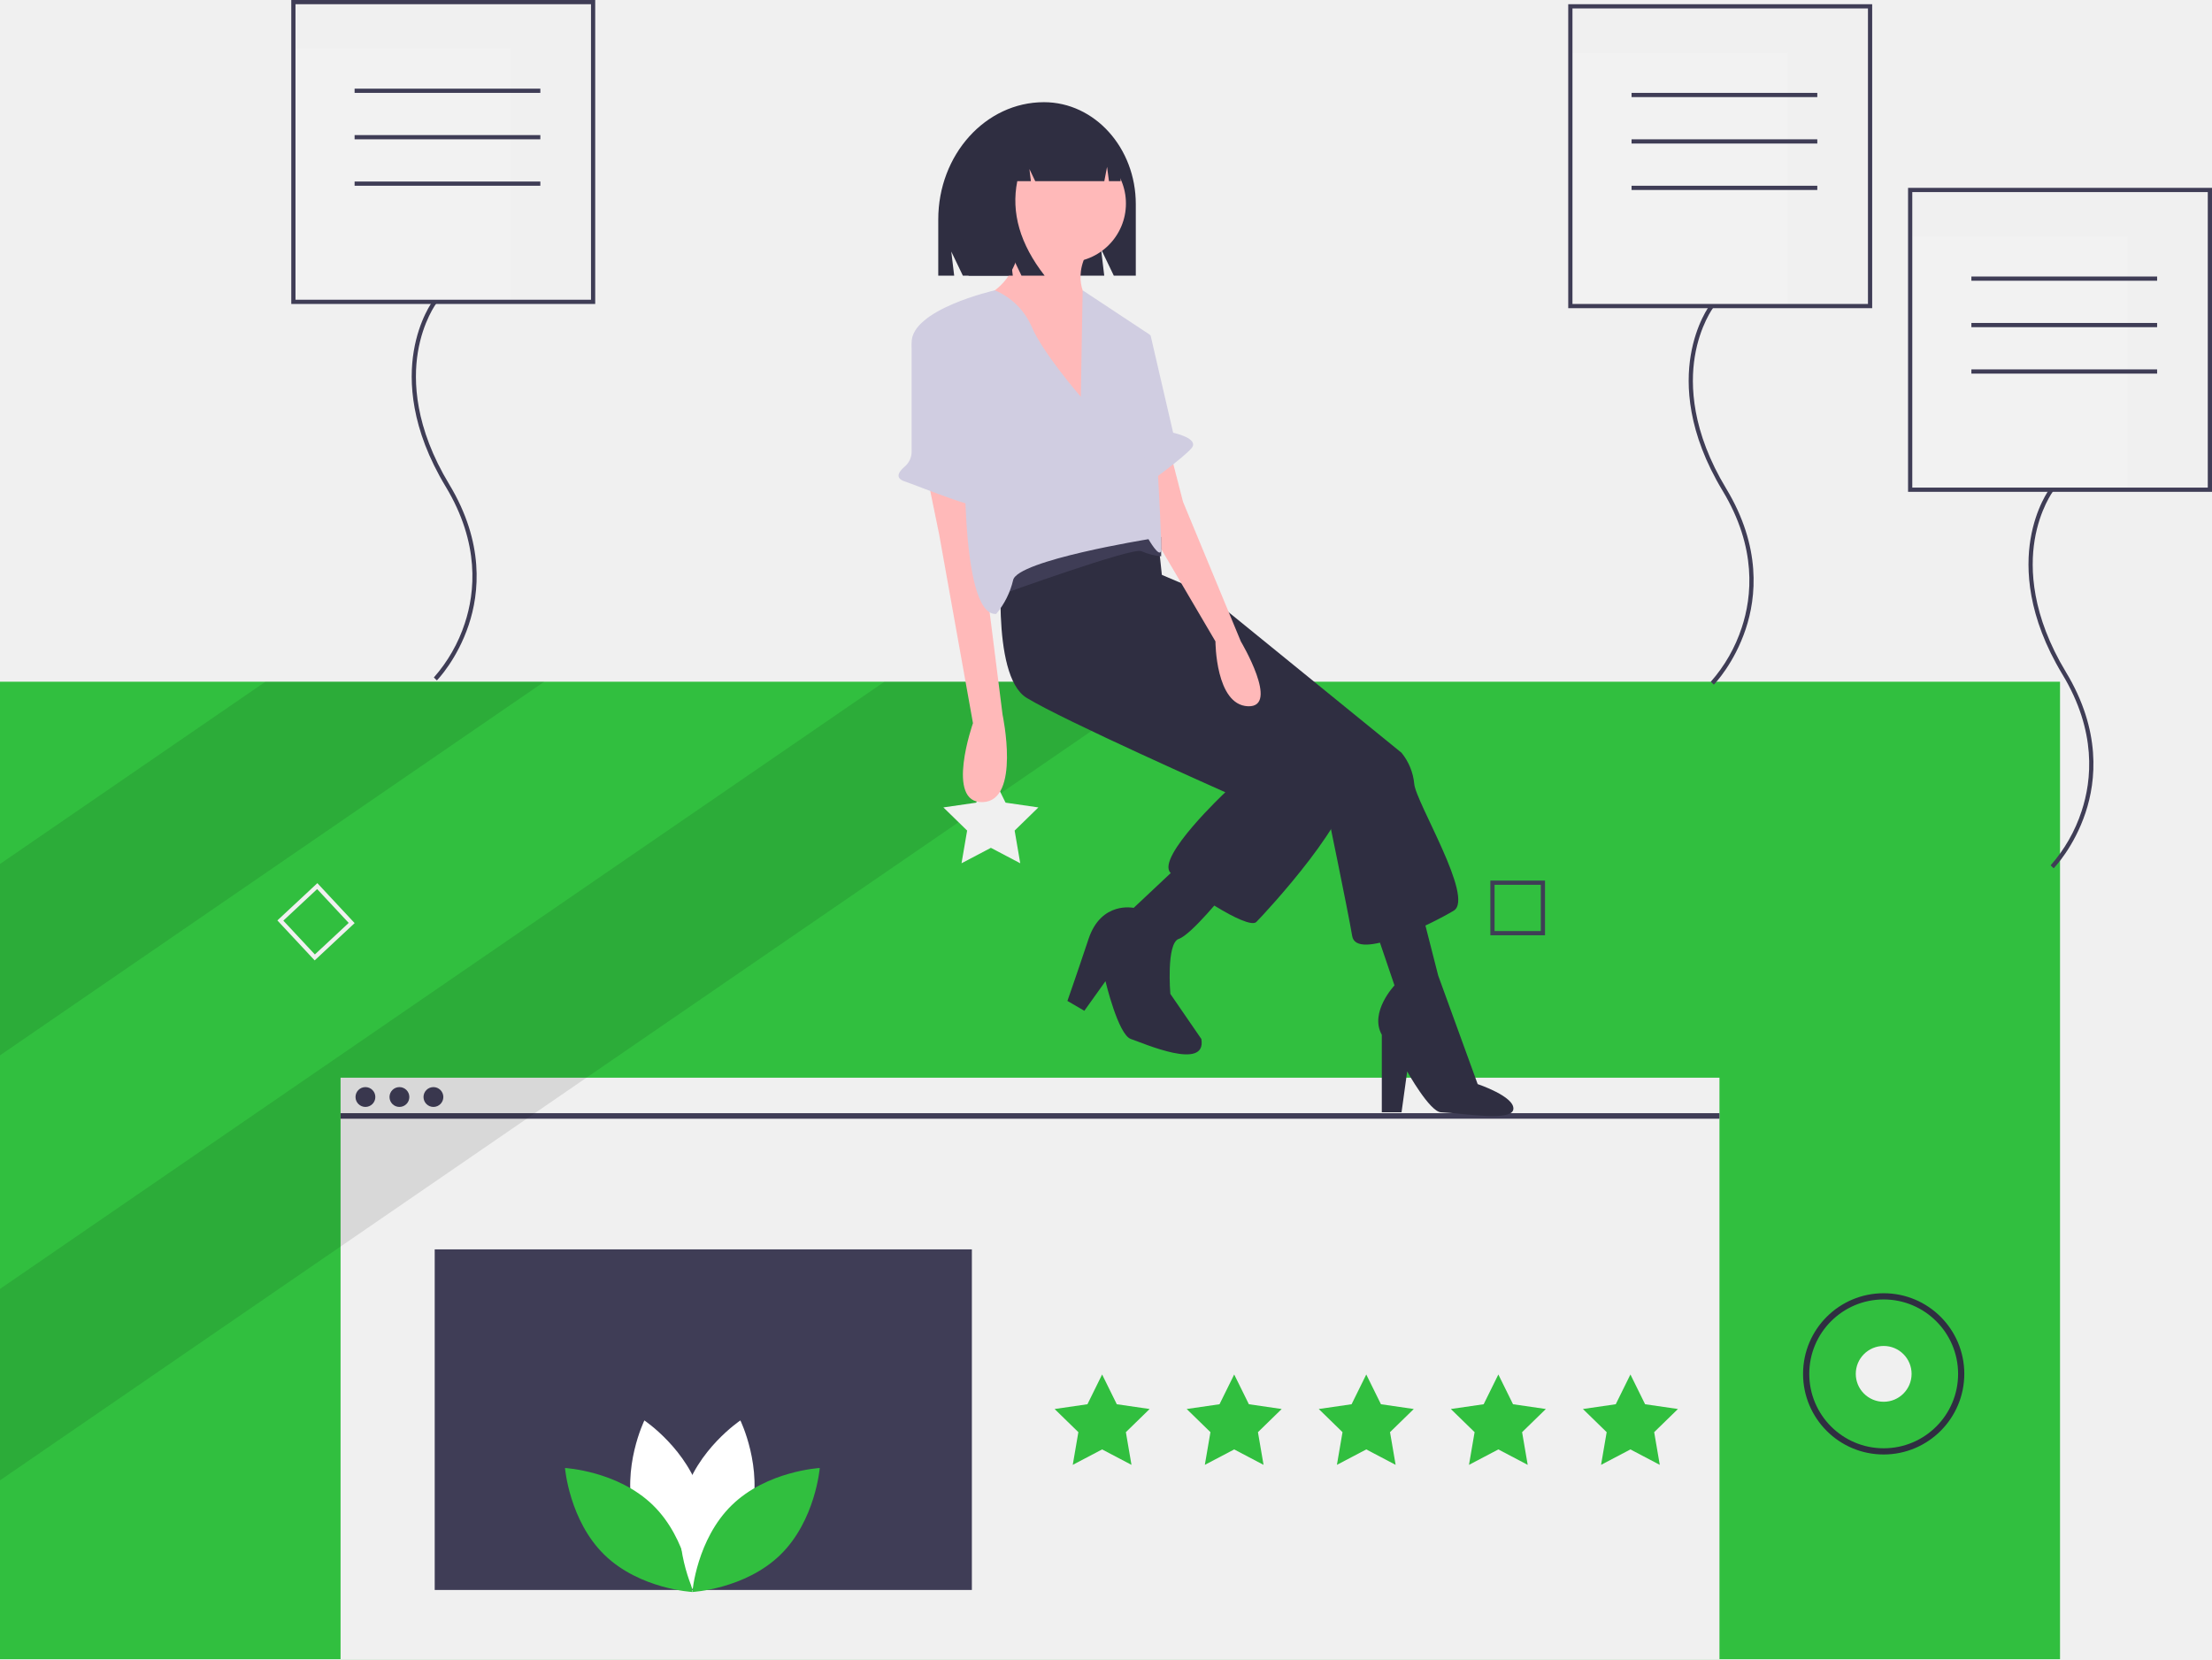
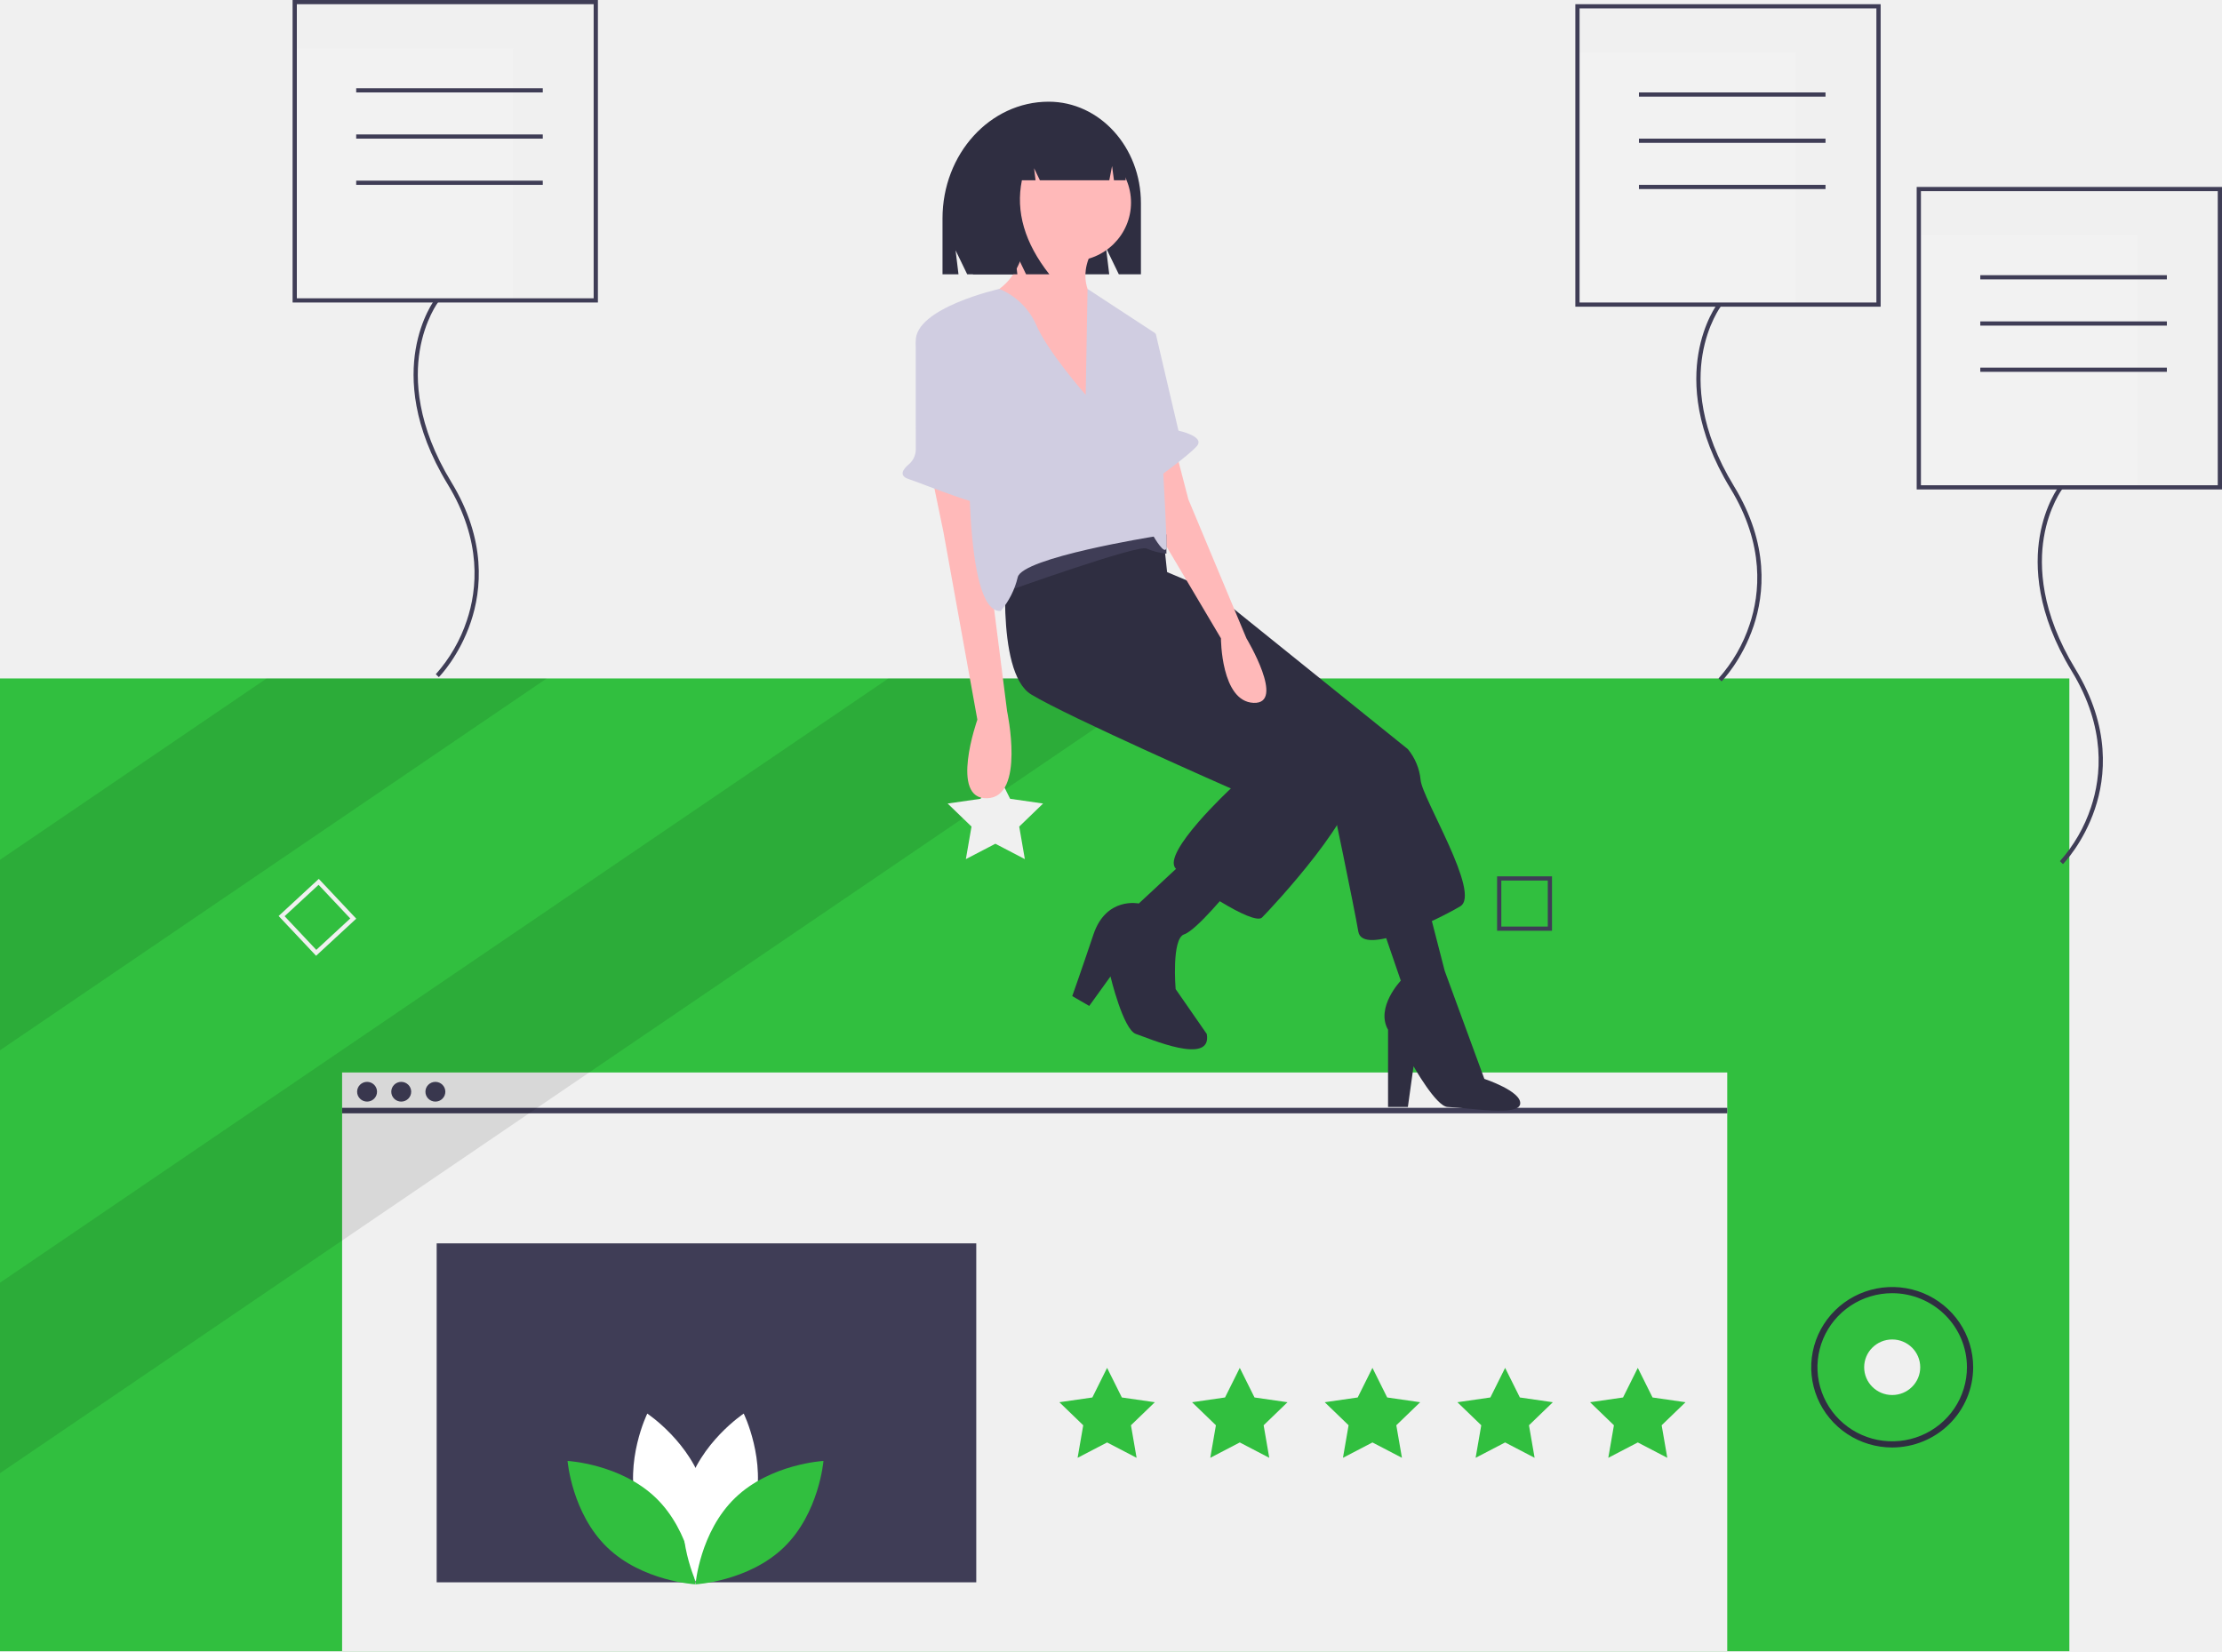
- <svg xmlns="http://www.w3.org/2000/svg" id="b7d53209-d177-4d97-8fa5-97496651953b" data-name="Layer 1" width="1048" height="786.038" viewBox="0 0 1048 786.038">
-   <rect y="322.962" width="976" height="463.075" fill="#31bf3f" />
-   <rect x="161.355" y="510.554" width="653.29" height="275.484" fill="#f0f0f0" />
-   <rect x="161.355" y="527.363" width="653.29" height="2.624" fill="#3f3d56" />
-   <circle cx="173.131" cy="519.706" r="4.698" fill="#3f3d56" />
-   <circle cx="189.239" cy="519.706" r="4.698" fill="#3f3d56" />
-   <circle cx="205.347" cy="519.706" r="4.698" fill="#3f3d56" />
-   <polygon points="522.161 651.159 529.116 665.252 544.668 667.511 533.415 678.481 536.071 693.97 522.161 686.657 508.251 693.97 510.907 678.481 499.654 667.511 515.206 665.252 522.161 651.159" fill="#31bf3f" />
-   <polygon points="584.736 651.159 591.691 665.252 607.243 667.511 595.989 678.481 598.646 693.97 584.736 686.657 570.826 693.97 573.482 678.481 562.229 667.511 577.781 665.252 584.736 651.159" fill="#31bf3f" />
-   <polygon points="647.311 651.159 654.266 665.252 669.818 667.511 658.564 678.481 661.221 693.97 647.311 686.657 633.401 693.97 636.057 678.481 624.804 667.511 640.356 665.252 647.311 651.159" fill="#31bf3f" />
-   <polygon points="709.886 651.159 716.841 665.252 732.393 667.511 721.139 678.481 723.796 693.97 709.886 686.657 695.976 693.97 698.632 678.481 687.379 667.511 702.931 665.252 709.886 651.159" fill="#31bf3f" />
-   <polygon points="772.461 651.159 779.416 665.252 794.968 667.511 783.714 678.481 786.371 693.97 772.461 686.657 758.55 693.97 761.207 678.481 749.954 667.511 765.506 665.252 772.461 651.159" fill="#31bf3f" />
-   <rect x="205.957" y="591.887" width="254.495" height="161.355" fill="#3f3d56" />
-   <polygon points="257.853 322.962 0 499.98 0 409.294 125.752 322.962 257.853 322.962" opacity="0.1" />
-   <polygon points="551.112 322.962 0 701.307 0 610.607 419.011 322.962 551.112 322.962" opacity="0.1" />
-   <path d="M225.081,511.968l-17.664-18.938L226.355,475.366,244.019,494.304Zm-14.848-18.84,14.946,16.024,16.024-14.946-14.946-16.024Z" transform="translate(-76 -56.98118)" fill="#f0f0f0" />
-   <path d="M808,500.056H782.103v-25.897H808Zm-23.905-1.992h21.913V476.151H784.095Z" transform="translate(-76 -56.98118)" fill="#3f3d56" />
-   <circle cx="892.45" cy="650.862" r="13.221" fill="#f0f0f0" />
-   <path d="M968.45,746.038a38.195,38.195,0,1,1,38.195-38.195A38.238,38.238,0,0,1,968.45,746.038Zm0-73.452a35.257,35.257,0,1,0,35.257,35.257A35.297,35.297,0,0,0,968.45,672.586Z" transform="translate(-76 -56.98118)" fill="#2f2e41" />
-   <path d="M376.409,774.851c6.073,22.45,26.875,36.354,26.875,36.354s10.955-22.495,4.882-44.945-26.875-36.354-26.875-36.354S370.335,752.401,376.409,774.851Z" transform="translate(-76 -56.98118)" fill="#fff" />
-   <path d="M385.333,770.027c16.665,16.223,18.7,41.16,18.7,41.16s-24.984-1.364-41.648-17.587S343.684,752.44,343.684,752.44,368.668,753.804,385.333,770.027Z" transform="translate(-76 -56.98118)" fill="#31bf3f" />
-   <path d="M431.657,774.851c-6.073,22.45-26.875,36.354-26.875,36.354s-10.955-22.495-4.882-44.945,26.875-36.354,26.875-36.354S437.731,752.401,431.657,774.851Z" transform="translate(-76 -56.98118)" fill="#fff" />
-   <path d="M422.733,770.027c-16.665,16.223-18.7,41.16-18.7,41.16s24.984-1.364,41.648-17.587S464.382,752.44,464.382,752.44,439.398,753.804,422.733,770.027Z" transform="translate(-76 -56.98118)" fill="#31bf3f" />
-   <rect x="744" y="25" width="103" height="120" fill="#f2f2f2" />
-   <path d="M887.981,381.329l-1.431-1.397a73.107,73.107,0,0,0,14.662-25.651c4.866-14.643,7.243-37.769-9.068-64.783-16.688-27.64-17.439-50.089-15.131-64.055,2.512-15.196,8.921-23.714,9.192-24.069l1.589,1.214c-.064.083-6.417,8.556-8.828,23.299-2.226,13.611-1.449,35.517,14.889,62.577,16.728,27.705,14.25,51.473,9.226,66.533C897.638,371.315,888.373,380.928,887.981,381.329Z" transform="translate(-76 -56.98118)" fill="#3f3d56" />
-   <path d="M963,202.981H819v-144H963Zm-142-2H961v-140H821Z" transform="translate(-76 -56.98118)" fill="#3f3d56" />
-   <rect x="773" y="44" width="88" height="2" fill="#3f3d56" />
-   <rect x="773" y="66" width="88" height="2" fill="#3f3d56" />
-   <rect x="773" y="88" width="88" height="2" fill="#3f3d56" />
-   <rect x="905" y="112" width="103" height="120" fill="#f2f2f2" />
-   <path d="M1048.981,468.329l-1.431-1.397a73.107,73.107,0,0,0,14.662-25.651c4.866-14.643,7.243-37.769-9.068-64.783-16.688-27.64-17.439-50.089-15.131-64.055,2.512-15.196,8.921-23.714,9.192-24.069l1.589,1.214c-.064.083-6.417,8.556-8.828,23.299-2.226,13.611-1.449,35.517,14.889,62.577,16.728,27.705,14.25,51.473,9.226,66.533C1058.638,458.315,1049.373,467.928,1048.981,468.329Z" transform="translate(-76 -56.98118)" fill="#3f3d56" />
-   <path d="M1124,289.981H980v-144h144Zm-142-2h140v-140H982Z" transform="translate(-76 -56.98118)" fill="#3f3d56" />
-   <rect x="934" y="131" width="88" height="2" fill="#3f3d56" />
-   <rect x="934" y="153" width="88" height="2" fill="#3f3d56" />
-   <rect x="934" y="175" width="88" height="2" fill="#3f3d56" />
-   <rect x="139" y="23" width="103" height="120" fill="#f2f2f2" />
-   <path d="M282.981,379.329l-1.431-1.397a73.107,73.107,0,0,0,14.662-25.651c4.866-14.643,7.243-37.769-9.068-64.783-16.688-27.64-17.439-50.089-15.131-64.055,2.512-15.196,8.921-23.714,9.192-24.069l1.589,1.214c-.064.083-6.417,8.556-8.828,23.299-2.226,13.611-1.449,35.517,14.889,62.577,16.728,27.705,14.25,51.473,9.226,66.533C292.638,369.315,283.373,378.928,282.981,379.329Z" transform="translate(-76 -56.98118)" fill="#3f3d56" />
-   <path d="M358,200.981H214v-144H358Zm-142-2H356v-140H216Z" transform="translate(-76 -56.98118)" fill="#3f3d56" />
-   <rect x="168" y="42" width="88" height="2" fill="#3f3d56" />
-   <rect x="168" y="64" width="88" height="2" fill="#3f3d56" />
-   <rect x="168" y="86" width="88" height="2" fill="#3f3d56" />
-   <polygon points="469.461 366.159 476.416 380.252 491.968 382.511 480.714 393.481 483.371 408.97 469.461 401.657 455.55 408.97 458.207 393.481 446.954 382.511 462.506 380.252 469.461 366.159" fill="#f0f0f0" />
-   <path d="M570.603,105.392h0c24.032,0,43.514,21.62,43.514,48.291v33.885H603.695l-6.033-12.555,1.508,12.555H532.185l-5.485-11.413,1.371,11.413h-7.542V160.962C520.53,130.272,542.948,105.392,570.603,105.392Z" transform="translate(-76 -56.98118)" fill="#2f2e41" />
-   <path d="M620.462,326.777,647.179,338.132l92.842,75.476a27.326,27.326,0,0,1,6.011,14.694c.668,8.683,28.721,54.102,18.702,60.113s-46.087,24.045-48.091,12.023-12.691-63.453-12.691-63.453l-89.502-80.151Z" transform="translate(-76 -56.98118)" fill="#2f2e41" />
-   <path d="M725.326,490.42l11.355,33.396s-12.023,12.691-6.011,23.377v36.736h9.351l2.672-19.37s10.651,19.125,16.03,19.37c11.277.513,33.609,4.524,34.277-1.487s-16.911-11.872-16.911-11.872l-18.702-51.43-8.015-31.393Z" transform="translate(-76 -56.98118)" fill="#2f2e41" />
-   <path d="M550.997,318.094s-6.011,58.778,11.355,69.464S656.53,432.31,656.53,432.31s-32.728,30.725-26.049,38.072,36.736,27.385,40.744,23.377,48.759-52.098,43.415-67.461-79.483-65.457-79.483-65.457l-8.683-31.393-2.672-25.381-28.053-18.034Z" transform="translate(-76 -56.98118)" fill="#2f2e41" />
-   <circle cx="505.598" cy="96.419" r="27.845" fill="#ffb9b9" />
-   <path d="M560.014,164.805s1.336,25.381-19.37,33.396S592.075,258.315,592.075,258.315V200.205s-9.351-10.019,0-25.381Z" transform="translate(-76 -56.98118)" fill="#ffb9b9" />
-   <path d="M515.597,284.03l5.343,26.049L536.971,399.581s-13.359,38.072,4.675,37.404,9.351-41.411,9.351-41.411l-9.351-74.14V292.713Z" transform="translate(-76 -56.98118)" fill="#ffb9b9" />
-   <path d="M630.481,271.339l6.011,23.377,27.385,66.125s18.702,31.393,3.34,30.725-15.362-30.725-15.362-30.725l-31.393-53.434V277.351Z" transform="translate(-76 -56.98118)" fill="#ffb9b9" />
-   <path d="M635.156,466.374l-22.042,20.706s-15.362-3.34-21.374,14.694-10.019,29.389-10.019,29.389l8.015,4.675,10.019-14.026s6.011,25.381,12.023,27.385,36.068,15.362,33.396,0l-14.694-21.374s-2.004-24.045,4.008-26.049S656.53,479.733,656.53,479.733Z" transform="translate(-76 -56.98118)" fill="#2f2e41" />
-   <path d="M549.939,338.8s62.785-22.71,66.793-20.706a30.121,30.121,0,0,0,9.408,2.442l-.057-9.121s-20.706-7.347-32.061-2.672-46.087,25.381-46.087,25.381Z" transform="translate(-76 -56.98118)" fill="#3f3d56" />
-   <path d="M588.067,244.956s-18.034-20.706-23.377-33.396a32.791,32.791,0,0,0-17.335-17.046s-40.106,9.031-39.439,25.061,25.381,40.744,25.381,40.744-3.34,88.834,14.694,87.498a38.682,38.682,0,0,0,8.015-16.03c2.004-9.351,64.121-19.37,64.121-19.37s5.343,9.351,6.011,5.343-5.343-102.193-5.343-102.193l-31.851-21.054Z" transform="translate(-76 -56.98118)" fill="#d0cde1" />
-   <path d="M513.061,213.123l-.447.251a9.215,9.215,0,0,0-4.705,8.037l.007,49.569a9.288,9.288,0,0,1-3.304,7.069c-2.573,2.188-4.959,5.342-.035,6.983,8.015,2.672,39.408,16.03,40.076,11.355s2.004-10.019,0-10.019c-1.569,0-10.915-47.896-18.426-68.374A9.216,9.216,0,0,0,513.061,213.123Z" transform="translate(-76 -56.98118)" fill="#d0cde1" />
-   <path d="M611.779,213.23l9.351,2.672,10.687,46.087s12.691,2.672,8.683,7.347S619.794,286.034,619.794,286.034Z" transform="translate(-76 -56.98118)" fill="#d0cde1" />
-   <path d="M558.233,118.695a22.821,22.821,0,0,1,18.006-9.189h.854c16.472,0,29.824,14.905,29.824,33.291v0h-5.519l-.891-6.785-1.307,6.785h-32.734l-2.742-5.74.686,5.74h-6.44q-4.507,22.385,12.953,44.771h-10.97l-5.485-11.48,1.371,11.48h-20.911l-4.114-26.403C530.814,141.391,542.303,124.623,558.233,118.695Z" transform="translate(-76 -56.98118)" fill="#2f2e41" />
+ <svg xmlns="http://www.w3.org/2000/svg" width="222" height="165" viewBox="0 0 222 165" fill="none">
+   <g clip-path="url(#clip0)">
+     <path d="M206.748 67.794H0V165H206.748V67.794Z" fill="#31BF3F" />
+     <path d="M172.568 107.172H34.18V165H172.568V107.172Z" fill="#F0F0F0" />
+     <path d="M172.568 110.701H34.18V111.252H172.568V110.701Z" fill="#3F3D56" />
+     <path d="M36.675 110.08C37.224 110.08 37.67 109.638 37.67 109.093C37.67 108.549 37.224 108.107 36.675 108.107C36.125 108.107 35.679 108.549 35.679 109.093C35.679 109.638 36.125 110.08 36.675 110.08Z" fill="#3F3D56" />
+     <path d="M40.087 110.08C40.636 110.08 41.082 109.638 41.082 109.093C41.082 108.549 40.636 108.107 40.087 108.107C39.537 108.107 39.092 108.549 39.092 109.093C39.092 109.638 39.537 110.08 40.087 110.08Z" fill="#3F3D56" />
+     <path d="M43.499 110.08C44.049 110.08 44.494 109.638 44.494 109.093C44.494 108.549 44.049 108.107 43.499 108.107C42.949 108.107 42.504 108.549 42.504 109.093C42.504 109.638 42.949 110.08 43.499 110.08Z" fill="#3F3D56" />
+     <path d="M110.61 136.687L112.084 139.645L115.378 140.12L112.994 142.422L113.557 145.674L110.61 144.139L107.664 145.674L108.226 142.422L105.843 140.12L109.137 139.645L110.61 136.687Z" fill="#31BF3F" />
+     <path d="M123.866 136.687L125.339 139.645L128.634 140.12L126.25 142.422L126.812 145.674L123.866 144.139L120.919 145.674L121.482 142.422L119.098 140.12L122.393 139.645L123.866 136.687Z" fill="#31BF3F" />
+     <path d="M137.121 136.687L138.594 139.645L141.889 140.12L139.505 142.422L140.068 145.674L137.121 144.139L134.175 145.674L134.737 142.422L132.354 140.12L135.648 139.645L137.121 136.687Z" fill="#31BF3F" />
+     <path d="M150.377 136.687L151.85 139.645L155.144 140.12L152.76 142.422L153.323 145.674L150.377 144.139L147.43 145.674L147.993 142.422L145.609 140.12L148.903 139.645L150.377 136.687Z" fill="#31BF3F" />
+     <path d="M163.632 136.687L165.105 139.645L168.4 140.12L166.016 142.422L166.579 145.674L163.632 144.139L160.685 145.674L161.248 142.422L158.864 140.12L162.159 139.645L163.632 136.687Z" fill="#31BF3F" />
+     <path d="M97.538 124.245H43.628V158.116H97.538V124.245Z" fill="#3F3D56" />
+     <path opacity="0.1" d="M54.621 67.794L0 104.953V85.916L26.638 67.794H54.621Z" fill="black" />
+     <path opacity="0.1" d="M116.743 67.794L0 147.214V128.175L88.76 67.794H116.743Z" fill="black" />
+     <path d="M31.58 95.508L27.838 91.533L31.85 87.825L35.592 91.8L31.58 95.508ZM28.435 91.553L31.601 94.917L34.995 91.779L31.829 88.416L28.435 91.553Z" fill="#F0F0F0" />
+     <path d="M155.061 93.007H149.575V87.571H155.061V93.007ZM149.997 92.589H154.639V87.99H149.997V92.589Z" fill="#3F3D56" />
+     <path d="M189.049 139.4C190.596 139.4 191.85 138.158 191.85 136.625C191.85 135.092 190.596 133.849 189.049 133.849C187.503 133.849 186.249 135.092 186.249 136.625C186.249 138.158 187.503 139.4 189.049 139.4Z" fill="#F0F0F0" />
+     <path d="M189.049 144.643C187.449 144.643 185.885 144.172 184.554 143.291C183.224 142.41 182.187 141.158 181.574 139.693C180.962 138.228 180.802 136.616 181.114 135.061C181.426 133.505 182.197 132.077 183.328 130.955C184.46 129.834 185.901 129.071 187.471 128.761C189.04 128.452 190.667 128.611 192.146 129.217C193.624 129.824 194.888 130.852 195.777 132.17C196.666 133.489 197.14 135.039 197.14 136.625C197.138 138.751 196.285 140.788 194.768 142.292C193.251 143.795 191.195 144.64 189.049 144.643ZM189.049 129.224C187.572 129.224 186.128 129.658 184.9 130.471C183.672 131.284 182.715 132.44 182.149 133.793C181.584 135.145 181.436 136.633 181.724 138.069C182.013 139.504 182.724 140.823 183.768 141.858C184.813 142.893 186.144 143.598 187.592 143.884C189.041 144.169 190.543 144.023 191.908 143.462C193.272 142.902 194.439 141.954 195.259 140.737C196.08 139.52 196.518 138.089 196.518 136.625C196.516 134.663 195.728 132.781 194.328 131.394C192.928 130.007 191.03 129.226 189.049 129.224Z" fill="#2F2E41" />
+     <path d="M63.636 150.691C64.923 155.403 69.329 158.322 69.329 158.322C69.329 158.322 71.65 153.6 70.363 148.887C69.077 144.175 64.67 141.256 64.67 141.256C64.67 141.256 62.35 145.978 63.636 150.691Z" fill="white" />
+     <path d="M65.527 149.678C69.057 153.083 69.488 158.318 69.488 158.318C69.488 158.318 64.196 158.032 60.665 154.626C57.135 151.221 56.704 145.986 56.704 145.986C56.704 145.986 61.996 146.273 65.527 149.678Z" fill="#31BF3F" />
+     <path d="M75.34 150.691C74.053 155.403 69.647 158.322 69.647 158.322C69.647 158.322 67.326 153.6 68.612 148.887C69.899 144.175 74.305 141.256 74.305 141.256C74.305 141.256 76.626 145.978 75.34 150.691Z" fill="white" />
+     <path d="M73.449 149.678C69.919 153.083 69.488 158.318 69.488 158.318C69.488 158.318 74.78 158.032 78.31 154.626C81.841 151.221 82.272 145.986 82.272 145.986C82.272 145.986 76.979 146.273 73.449 149.678Z" fill="#31BF3F" />
+     <path d="M179.422 5.248H157.603V30.438H179.422V5.248Z" fill="#F2F2F2" />
+     <path d="M172.004 68.085L171.7 67.792C173.095 66.225 174.152 64.393 174.806 62.407C175.837 59.334 176.341 54.479 172.886 48.809C169.35 43.007 169.191 38.294 169.68 35.362C170.212 32.172 171.57 30.384 171.628 30.31L171.964 30.565C171.951 30.582 170.605 32.361 170.094 35.456C169.623 38.313 169.787 42.911 173.248 48.591C176.792 54.407 176.267 59.396 175.202 62.558C174.049 65.983 172.087 68.001 172.004 68.085Z" fill="#3F3D56" />
+     <path d="M187.895 30.647H157.391V0.42H187.895V30.647ZM157.815 30.228H187.471V0.84H157.815V30.228Z" fill="#3F3D56" />
+     <path d="M182.387 9.236H163.746V9.656H182.387V9.236Z" fill="#3F3D56" />
+     <path d="M182.387 13.854H163.746V14.274H182.387V13.854Z" fill="#3F3D56" />
+     <path d="M182.387 18.472H163.746V18.892H182.387V18.472Z" fill="#3F3D56" />
+     <path d="M213.527 23.51H191.708V48.7H213.527V23.51Z" fill="#F2F2F2" />
+     <path d="M206.109 86.348L205.805 86.054C207.2 84.488 208.257 82.655 208.911 80.67C209.942 77.596 210.446 72.742 206.99 67.071C203.455 61.269 203.296 56.556 203.785 53.625C204.317 50.435 205.675 48.647 205.732 48.572L206.069 48.827C206.056 48.845 204.71 50.623 204.199 53.718C203.728 56.575 203.892 61.174 207.353 66.854C210.896 72.67 210.372 77.659 209.307 80.82C208.154 84.245 206.192 86.263 206.109 86.348Z" fill="#3F3D56" />
+     <path d="M222 48.91H191.496V18.682H222V48.91ZM191.92 48.49H221.576V19.102H191.92V48.49Z" fill="#3F3D56" />
+     <path d="M216.492 27.499H197.851V27.919H216.492V27.499Z" fill="#3F3D56" />
+     <path d="M216.492 32.117H197.851V32.537H216.492V32.117Z" fill="#3F3D56" />
+     <path d="M216.492 36.735H197.851V37.155H216.492V36.735Z" fill="#3F3D56" />
+     <path d="M51.263 4.828H29.445V30.018H51.263V4.828Z" fill="#F2F2F2" />
+     <path d="M43.845 67.665L43.542 67.372C44.936 65.805 45.993 63.973 46.648 61.988C47.679 58.914 48.182 54.059 44.727 48.389C41.192 42.587 41.033 37.874 41.522 34.943C42.054 31.753 43.412 29.965 43.469 29.89L43.806 30.145C43.792 30.163 42.447 31.941 41.936 35.036C41.464 37.893 41.629 42.491 45.09 48.172C48.633 53.987 48.108 58.977 47.044 62.138C45.891 65.563 43.928 67.581 43.845 67.665Z" fill="#3F3D56" />
+     <path d="M59.737 30.228H29.233V0H59.737V30.228ZM29.657 29.808H59.313V0.42H29.657V29.808Z" fill="#3F3D56" />
+     <path d="M54.229 8.816H35.588V9.236H54.229V8.816Z" fill="#3F3D56" />
+     <path d="M54.229 13.434H35.588V13.854H54.229V13.434Z" fill="#3F3D56" />
+     <path d="M54.229 18.053H35.588V18.472H54.229V18.053Z" fill="#3F3D56" />
+     <path d="M99.447 76.862L100.92 79.82L104.215 80.294L101.831 82.597L102.393 85.848L99.447 84.313L96.5 85.848L97.063 82.597L94.679 80.294L97.974 79.82L99.447 76.862Z" fill="#F0F0F0" />
+     <path d="M104.773 10.162H104.773C109.863 10.162 113.99 14.7 113.99 20.299V27.412H111.783L110.505 24.776L110.824 27.412H96.635L95.473 25.016L95.763 27.412H94.166V21.827C94.166 15.385 98.915 10.162 104.773 10.162Z" fill="#2F2E41" />
+     <path d="M115.334 56.634L120.994 59.017L140.661 74.861C141.384 75.741 141.827 76.815 141.934 77.945C142.076 79.768 148.018 89.302 145.896 90.564C143.774 91.826 136.133 95.611 135.709 93.088C135.284 90.564 133.021 79.768 133.021 79.768L114.061 62.943L115.334 56.634Z" fill="#2F2E41" />
+     <path d="M137.548 90.985L139.953 97.995C139.953 97.995 137.407 100.659 138.68 102.902V110.614H140.661L141.227 106.548C141.227 106.548 143.483 110.562 144.623 110.614C147.011 110.721 151.742 111.563 151.884 110.301C152.025 109.04 148.301 107.809 148.301 107.809L144.34 97.013L142.642 90.424L137.548 90.985Z" fill="#2F2E41" />
+     <path d="M100.62 54.811C100.62 54.811 99.346 67.149 103.025 69.393C106.704 71.636 122.975 78.787 122.975 78.787C122.975 78.787 116.042 85.236 117.457 86.778C118.872 88.321 125.239 92.527 126.088 91.686C126.937 90.844 136.416 80.749 135.284 77.525C134.152 74.3 118.447 63.784 118.447 63.784L116.608 57.195L116.042 51.867L110.099 48.081L100.62 54.811Z" fill="#2F2E41" />
+     <path d="M107.102 26.085C110.36 26.085 113 23.468 113 20.24C113 17.012 110.36 14.395 107.102 14.395C103.844 14.395 101.204 17.012 101.204 20.24C101.204 23.468 103.844 26.085 107.102 26.085Z" fill="#FFB9B9" />
+     <path d="M102.53 22.634C102.53 22.634 102.813 27.962 98.427 29.644C94.04 31.326 109.321 42.263 109.321 42.263V30.065C109.321 30.065 107.34 27.962 109.321 24.737L102.53 22.634Z" fill="#FFB9B9" />
+     <path d="M93.121 47.661L94.253 53.129L97.648 71.916C97.648 71.916 94.819 79.908 98.639 79.768C102.459 79.628 100.62 71.075 100.62 71.075L98.639 55.512V49.483L93.121 47.661Z" fill="#FFB9B9" />
+     <path d="M117.457 44.997L118.73 49.904L124.531 63.784C124.531 63.784 128.493 70.374 125.239 70.234C121.984 70.094 121.984 63.784 121.984 63.784L115.335 52.568V46.259L117.457 44.997Z" fill="#FFB9B9" />
+     <path d="M118.447 85.937L113.778 90.284C113.778 90.284 110.524 89.582 109.25 93.368C107.977 97.154 107.128 99.537 107.128 99.537L108.826 100.519L110.948 97.574C110.948 97.574 112.222 102.902 113.495 103.323C114.769 103.743 121.136 106.548 120.57 103.323L117.457 98.836C117.457 98.836 117.032 93.789 118.306 93.368C119.579 92.948 122.975 88.741 122.975 88.741L118.447 85.937Z" fill="#2F2E41" />
+     <path d="M100.395 59.158C100.395 59.158 113.695 54.391 114.544 54.811C115.176 55.088 115.849 55.261 116.537 55.324L116.525 53.409C116.525 53.409 112.139 51.867 109.734 52.848C107.328 53.83 99.971 58.176 99.971 58.176L100.395 59.158Z" fill="#3F3D56" />
+     <path d="M108.472 39.459C108.472 39.459 104.652 35.112 103.52 32.448C102.804 30.833 101.49 29.552 99.848 28.87C99.848 28.87 91.352 30.766 91.494 34.131C91.635 37.496 96.87 42.683 96.87 42.683C96.87 42.683 96.163 61.331 99.983 61.05C100.807 60.076 101.389 58.923 101.681 57.685C102.105 55.723 115.264 53.62 115.264 53.62C115.264 53.62 116.396 55.582 116.537 54.741C116.679 53.9 115.405 33.289 115.405 33.289L108.658 28.87L108.472 39.459Z" fill="#D0CDE1" />
+     <path d="M92.584 32.776L92.489 32.829C92.186 32.997 91.935 33.242 91.76 33.538C91.584 33.835 91.492 34.172 91.492 34.516L91.494 44.921C91.493 45.204 91.429 45.483 91.308 45.739C91.188 45.996 91.012 46.223 90.794 46.405C90.249 46.864 89.743 47.526 90.786 47.871C92.484 48.432 99.134 51.236 99.276 50.255C99.417 49.273 99.7 48.151 99.276 48.151C98.943 48.151 96.963 38.097 95.373 33.799C95.275 33.535 95.122 33.296 94.922 33.098C94.722 32.899 94.482 32.746 94.216 32.649C93.951 32.552 93.668 32.513 93.386 32.535C93.104 32.557 92.83 32.639 92.584 32.776Z" fill="#D0CDE1" />
+     <path d="M113.495 32.799L115.476 33.359L117.74 43.034C117.74 43.034 120.428 43.595 119.579 44.576C118.73 45.558 115.193 48.081 115.193 48.081L113.495 32.799Z" fill="#D0CDE1" />
+     <path d="M102.152 12.954C102.596 12.364 103.171 11.883 103.832 11.549C104.494 11.214 105.224 11.035 105.967 11.026H106.148C109.637 11.026 112.465 14.154 112.465 18.014V18.014H111.296L111.107 16.59L110.831 18.014H103.896L103.316 16.809L103.461 18.014H102.097C101.46 21.146 102.375 24.279 104.841 27.412H102.517L101.355 25.002L101.645 27.412H97.216L96.344 21.869C96.344 17.719 98.778 14.199 102.152 12.954Z" fill="#2F2E41" />
+   </g>
+   <defs>
+     <clipPath id="clip0">
+       <rect width="222" height="165" fill="white" />
+     </clipPath>
+   </defs>
</svg>
